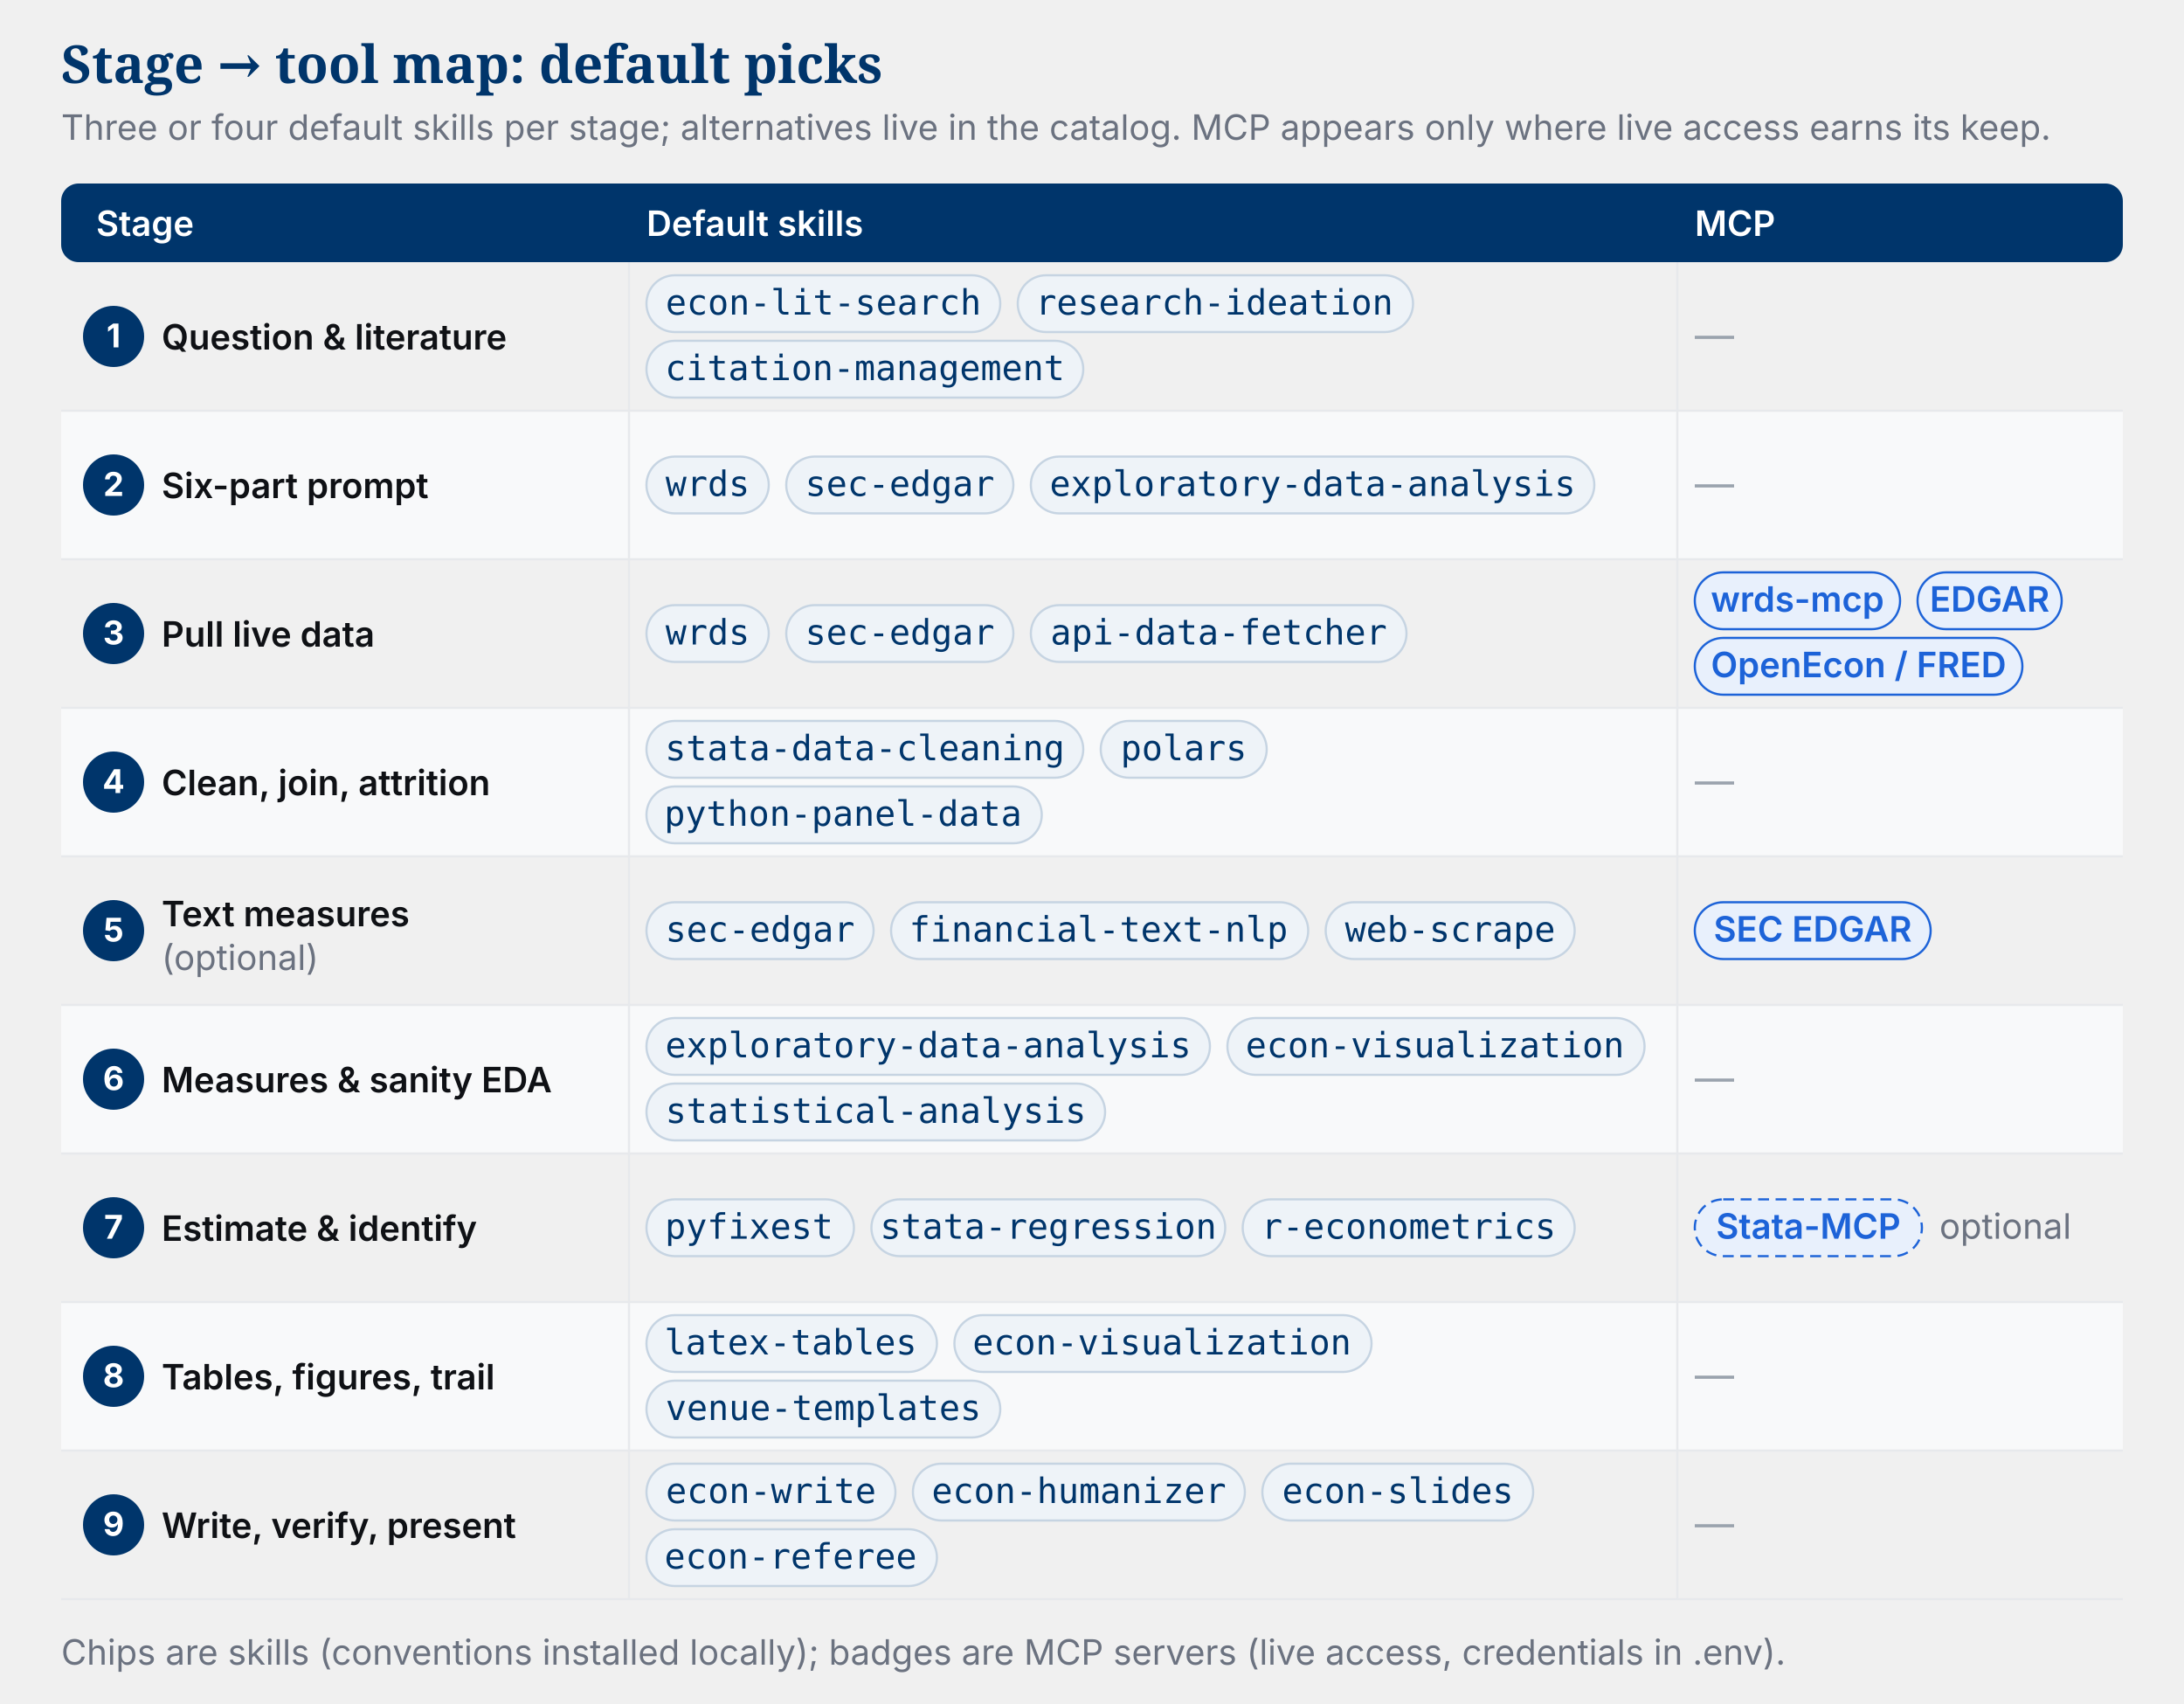
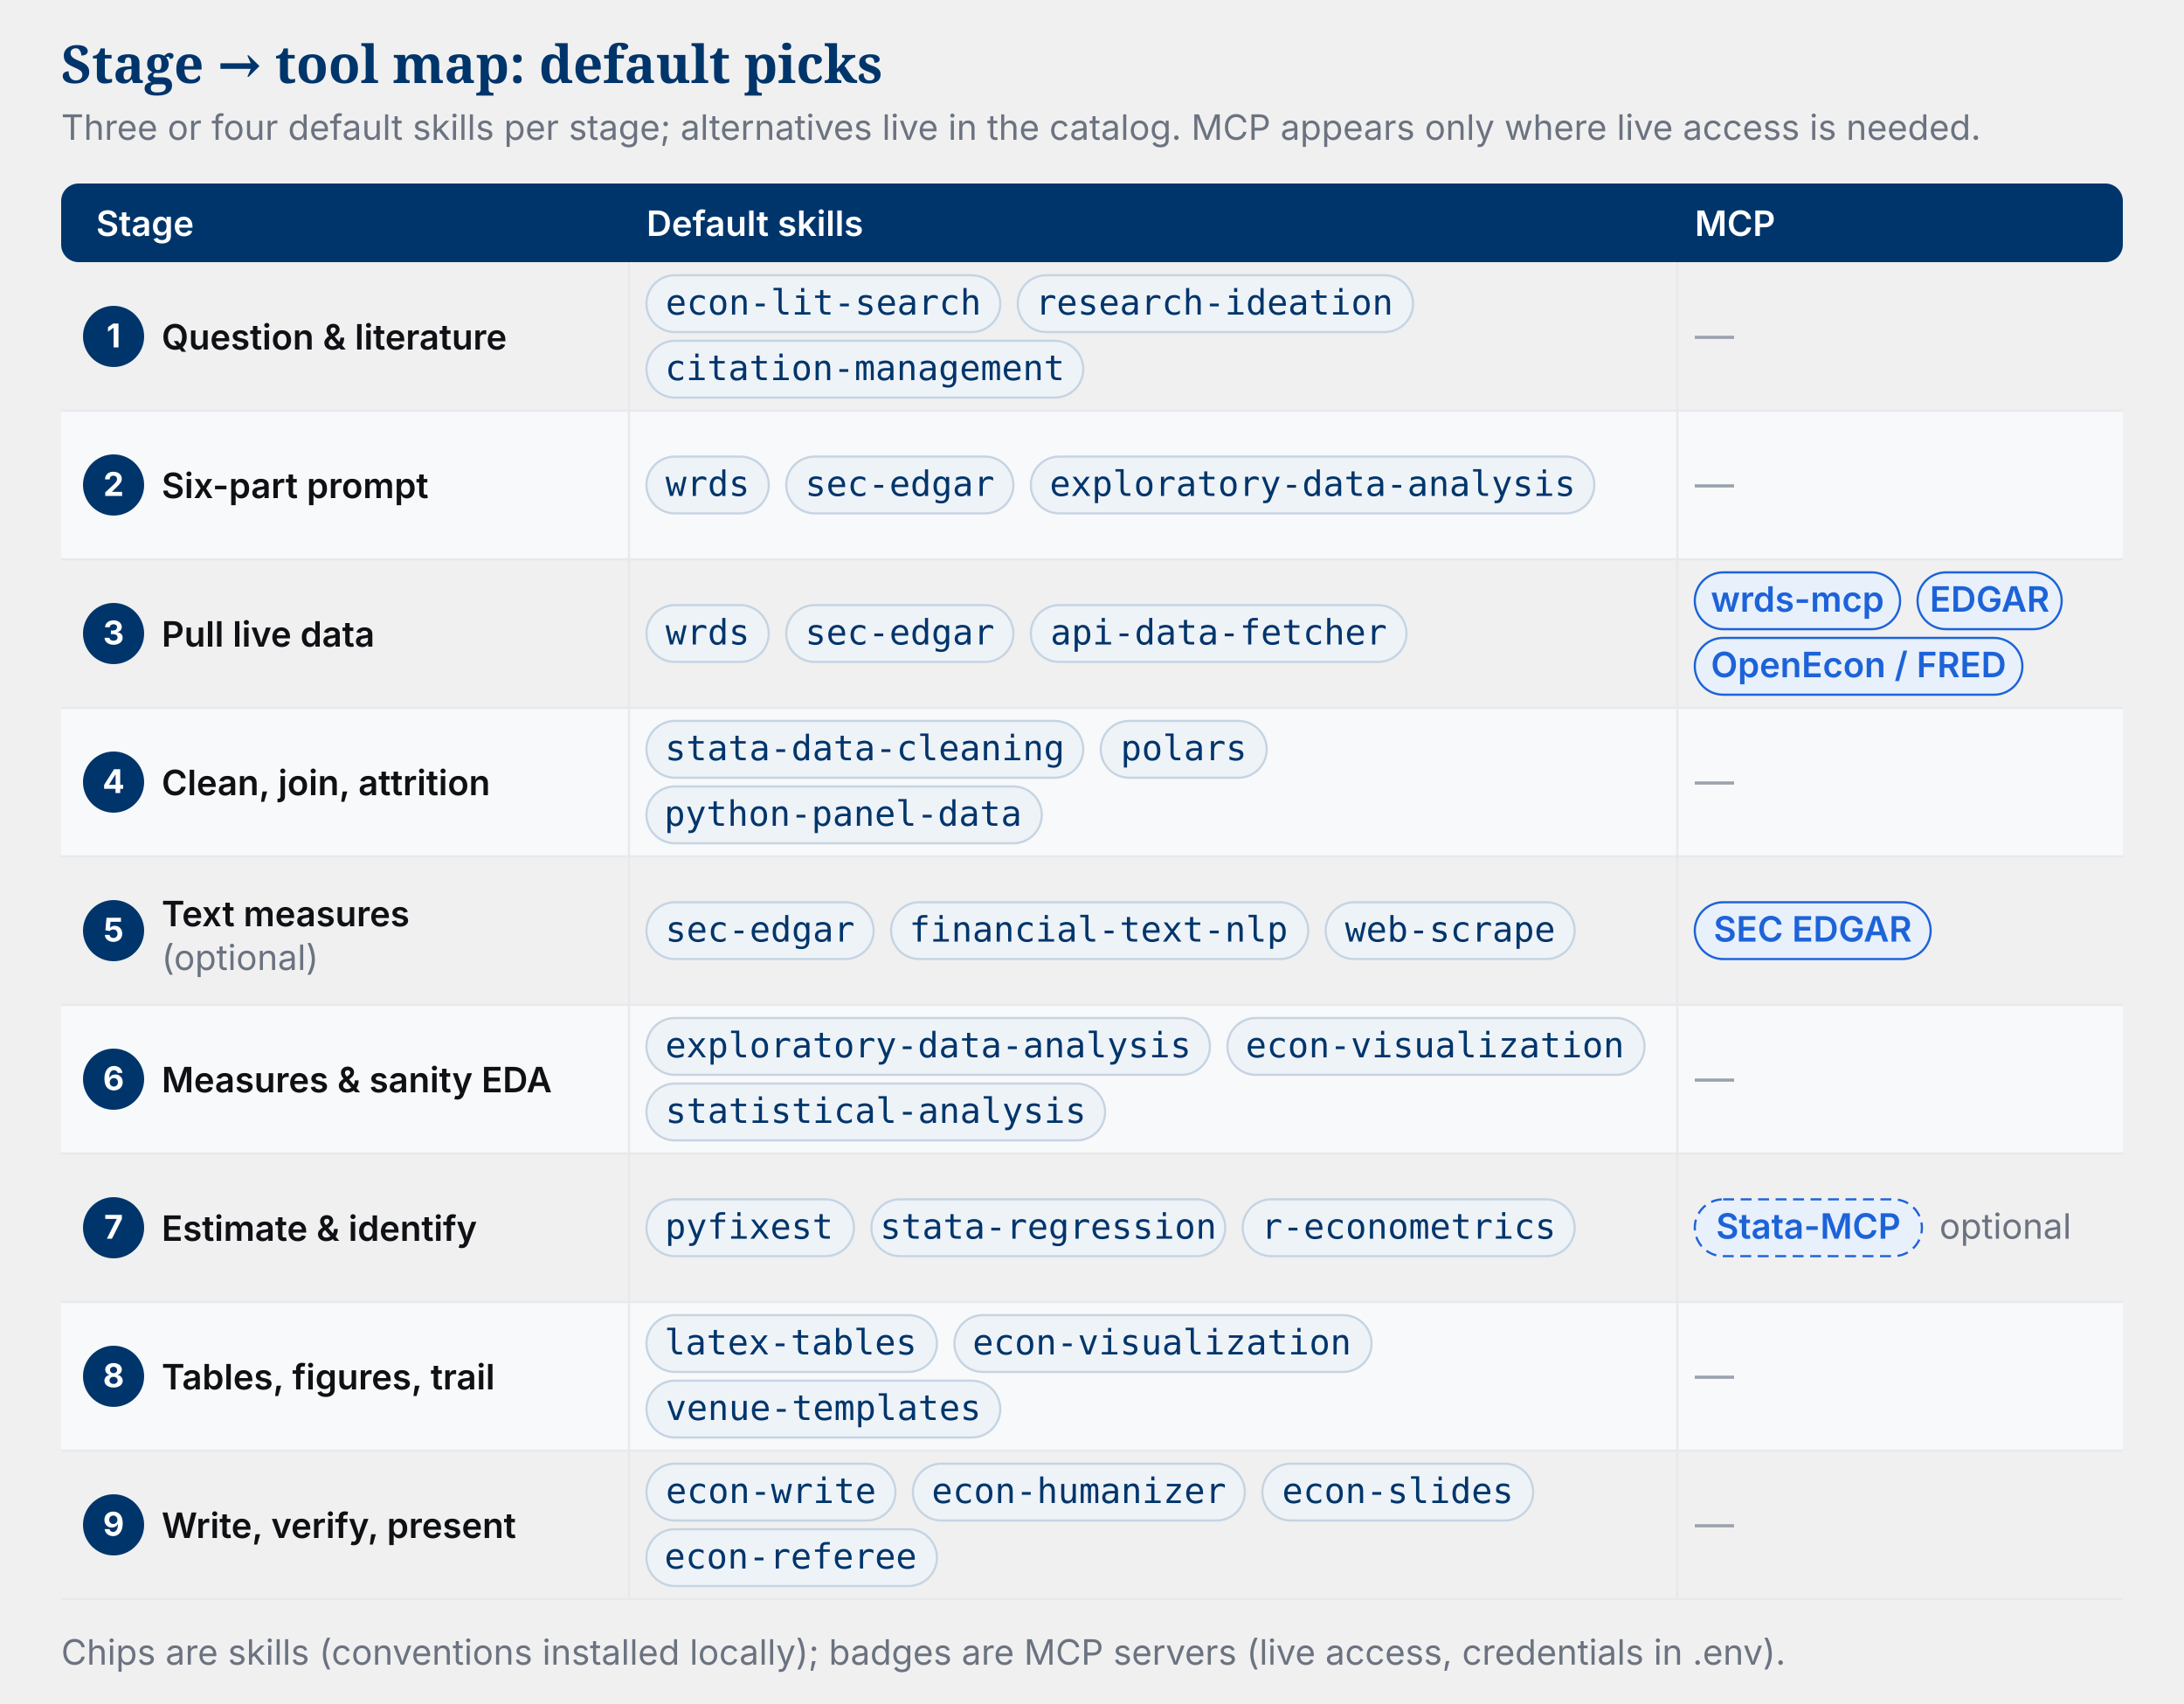
<svg xmlns="http://www.w3.org/2000/svg" viewBox="0 0 1000 780" role="img" aria-labelledby="p04-title p04-desc">
  <style>
    .t-title { font-family: "Source Serif 4", Georgia, serif; font-size: 24px; font-weight: 600; fill: #00356b; }
    .t-sub   { font-family: Inter, -apple-system, sans-serif; font-size: 16px; fill: #6b7280; }
    .t-head  { font-family: Inter, -apple-system, sans-serif; font-size: 16px; font-weight: 600; fill: #ffffff; }
    .t-stage { font-family: Inter, -apple-system, sans-serif; font-size: 16px; font-weight: 600; fill: #0f1115; }
    .t-num   { font-family: Inter, -apple-system, sans-serif; font-size: 15px; font-weight: 700; fill: #ffffff; text-anchor: middle; }
    .t-chip  { font-family: ui-monospace, Menlo, monospace; font-size: 16px; fill: #00356b; text-anchor: middle; }
    .t-mcp   { font-family: Inter, -apple-system, sans-serif; font-size: 16px; font-weight: 600; fill: #1d63d8; text-anchor: middle; }
    .t-none  { font-family: Inter, -apple-system, sans-serif; font-size: 18px; fill: #9aa3ad; }
    .t-muted { font-family: Inter, -apple-system, sans-serif; font-size: 16px; fill: #6b7280; }
    .chip    { fill: #eef3f8; stroke: #c6d4e2; stroke-width: 1; }
    .mcpb    { fill: #e8f0fc; stroke: #1d63d8; stroke-width: 1; }
    .rowline { stroke: #e7e9ec; stroke-width: 1; }
  </style>
  <text class="t-title" x="28" y="38">Stage → tool map: default picks</text>
-   <text class="t-sub" x="28" y="64">Three or four default skills per stage; alternatives live in the catalog. MCP appears only where live access earns its keep.</text>
+   <text class="t-sub" x="28" y="64">Three or four default skills per stage; alternatives live in the catalog. MCP appears only where live access is needed.</text>
  <rect x="28" y="84" width="944" height="36" rx="8" fill="#00356b" />
  <text class="t-head" x="44" y="108">Stage</text>
  <text class="t-head" x="296" y="108">Default skills</text>
  <text class="t-head" x="776" y="108">MCP</text>
  <rect x="28" y="188" width="944" height="68" fill="#f8f9fa" />
  <rect x="28" y="324" width="944" height="68" fill="#f8f9fa" />
  <rect x="28" y="460" width="944" height="68" fill="#f8f9fa" />
  <rect x="28" y="596" width="944" height="68" fill="#f8f9fa" />
  <line class="rowline" x1="28" y1="188" x2="972" y2="188" />
  <line class="rowline" x1="28" y1="256" x2="972" y2="256" />
  <line class="rowline" x1="28" y1="324" x2="972" y2="324" />
  <line class="rowline" x1="28" y1="392" x2="972" y2="392" />
  <line class="rowline" x1="28" y1="460" x2="972" y2="460" />
  <line class="rowline" x1="28" y1="528" x2="972" y2="528" />
  <line class="rowline" x1="28" y1="596" x2="972" y2="596" />
  <line class="rowline" x1="28" y1="664" x2="972" y2="664" />
  <line class="rowline" x1="28" y1="732" x2="972" y2="732" />
  <line class="rowline" x1="288" y1="120" x2="288" y2="732" />
  <line class="rowline" x1="768" y1="120" x2="768" y2="732" />
  <circle cx="52" cy="154" r="14" fill="#00356b" />
  <text class="t-num" x="52" y="159">1</text>
  <text class="t-stage" x="74" y="160">Question &amp; literature</text>
  <rect class="chip" x="296" y="126" width="162" height="26" rx="13" />
  <text class="t-chip" x="377" y="144">econ-lit-search</text>
  <rect class="chip" x="466" y="126" width="181" height="26" rx="13" />
  <text class="t-chip" x="556" y="144">research-ideation</text>
  <rect class="chip" x="296" y="156" width="200" height="26" rx="13" />
  <text class="t-chip" x="396" y="174">citation-management</text>
  <text class="t-none" x="776" y="160">—</text>
  <circle cx="52" cy="222" r="14" fill="#00356b" />
  <text class="t-num" x="52" y="227">2</text>
  <text class="t-stage" x="74" y="228">Six-part prompt</text>
  <rect class="chip" x="296" y="209" width="56" height="26" rx="13" />
  <text class="t-chip" x="324" y="227">wrds</text>
  <rect class="chip" x="360" y="209" width="104" height="26" rx="13" />
  <text class="t-chip" x="412" y="227">sec-edgar</text>
  <rect class="chip" x="472" y="209" width="258" height="26" rx="13" />
  <text class="t-chip" x="601" y="227">exploratory-data-analysis</text>
  <text class="t-none" x="776" y="228">—</text>
  <circle cx="52" cy="290" r="14" fill="#00356b" />
  <text class="t-num" x="52" y="295">3</text>
  <text class="t-stage" x="74" y="296">Pull live data</text>
  <rect class="chip" x="296" y="277" width="56" height="26" rx="13" />
  <text class="t-chip" x="324" y="295">wrds</text>
  <rect class="chip" x="360" y="277" width="104" height="26" rx="13" />
  <text class="t-chip" x="412" y="295">sec-edgar</text>
  <rect class="chip" x="472" y="277" width="172" height="26" rx="13" />
  <text class="t-chip" x="558" y="295">api-data-fetcher</text>
  <rect class="mcpb" x="776" y="262" width="94" height="26" rx="13" />
  <text class="t-mcp" x="823" y="280">wrds-mcp</text>
  <rect class="mcpb" x="878" y="262" width="66" height="26" rx="13" />
  <text class="t-mcp" x="911" y="280">EDGAR</text>
  <rect class="mcpb" x="776" y="292" width="150" height="26" rx="13" />
  <text class="t-mcp" x="851" y="310">OpenEcon / FRED</text>
  <circle cx="52" cy="358" r="14" fill="#00356b" />
  <text class="t-num" x="52" y="363">4</text>
  <text class="t-stage" x="74" y="364">Clean, join, attrition</text>
  <rect class="chip" x="296" y="330" width="200" height="26" rx="13" />
  <text class="t-chip" x="396" y="348">stata-data-cleaning</text>
  <rect class="chip" x="504" y="330" width="76" height="26" rx="13" />
  <text class="t-chip" x="542" y="348">polars</text>
  <rect class="chip" x="296" y="360" width="181" height="26" rx="13" />
  <text class="t-chip" x="386" y="378">python-panel-data</text>
  <text class="t-none" x="776" y="364">—</text>
  <circle cx="52" cy="426" r="14" fill="#00356b" />
  <text class="t-num" x="52" y="431">5</text>
  <text class="t-stage" x="74" y="424">Text measures</text>
  <text class="t-muted" x="74" y="444">(optional)</text>
  <rect class="chip" x="296" y="413" width="104" height="26" rx="13" />
  <text class="t-chip" x="348" y="431">sec-edgar</text>
  <rect class="chip" x="408" y="413" width="191" height="26" rx="13" />
  <text class="t-chip" x="503" y="431">financial-text-nlp</text>
  <rect class="chip" x="607" y="413" width="114" height="26" rx="13" />
  <text class="t-chip" x="664" y="431">web-scrape</text>
  <rect class="mcpb" x="776" y="413" width="108" height="26" rx="13" />
  <text class="t-mcp" x="830" y="431">SEC EDGAR</text>
  <circle cx="52" cy="494" r="14" fill="#00356b" />
  <text class="t-num" x="52" y="499">6</text>
  <text class="t-stage" x="74" y="500">Measures &amp; sanity EDA</text>
  <rect class="chip" x="296" y="466" width="258" height="26" rx="13" />
  <text class="t-chip" x="425" y="484">exploratory-data-analysis</text>
  <rect class="chip" x="562" y="466" width="191" height="26" rx="13" />
  <text class="t-chip" x="657" y="484">econ-visualization</text>
  <rect class="chip" x="296" y="496" width="210" height="26" rx="13" />
  <text class="t-chip" x="401" y="514">statistical-analysis</text>
  <text class="t-none" x="776" y="500">—</text>
  <circle cx="52" cy="562" r="14" fill="#00356b" />
  <text class="t-num" x="52" y="567">7</text>
  <text class="t-stage" x="74" y="568">Estimate &amp; identify</text>
  <rect class="chip" x="296" y="549" width="95" height="26" rx="13" />
  <text class="t-chip" x="343" y="567">pyfixest</text>
  <rect class="chip" x="399" y="549" width="162" height="26" rx="13" />
  <text class="t-chip" x="480" y="567">stata-regression</text>
  <rect class="chip" x="569" y="549" width="152" height="26" rx="13" />
  <text class="t-chip" x="645" y="567">r-econometrics</text>
  <rect class="mcpb" x="776" y="549" width="104" height="26" rx="13" stroke-dasharray="5 3" />
  <text class="t-mcp" x="828" y="567">Stata-MCP</text>
  <text class="t-muted" x="888" y="567">optional</text>
  <circle cx="52" cy="630" r="14" fill="#00356b" />
  <text class="t-num" x="52" y="635">8</text>
  <text class="t-stage" x="74" y="636">Tables, figures, trail</text>
  <rect class="chip" x="296" y="602" width="133" height="26" rx="13" />
  <text class="t-chip" x="362" y="620">latex-tables</text>
  <rect class="chip" x="437" y="602" width="191" height="26" rx="13" />
  <text class="t-chip" x="532" y="620">econ-visualization</text>
  <rect class="chip" x="296" y="632" width="162" height="26" rx="13" />
  <text class="t-chip" x="377" y="650">venue-templates</text>
  <text class="t-none" x="776" y="636">—</text>
  <circle cx="52" cy="698" r="14" fill="#00356b" />
  <text class="t-num" x="52" y="703">9</text>
  <text class="t-stage" x="74" y="704">Write, verify, present</text>
  <rect class="chip" x="296" y="670" width="114" height="26" rx="13" />
  <text class="t-chip" x="353" y="688">econ-write</text>
  <rect class="chip" x="418" y="670" width="152" height="26" rx="13" />
  <text class="t-chip" x="494" y="688">econ-humanizer</text>
  <rect class="chip" x="578" y="670" width="124" height="26" rx="13" />
  <text class="t-chip" x="640" y="688">econ-slides</text>
  <rect class="chip" x="296" y="700" width="133" height="26" rx="13" />
  <text class="t-chip" x="362" y="718">econ-referee</text>
  <text class="t-none" x="776" y="704">—</text>
  <text class="t-muted" x="28" y="762">Chips are skills (conventions installed locally); badges are MCP servers (live access, credentials in .env).</text>
</svg>
